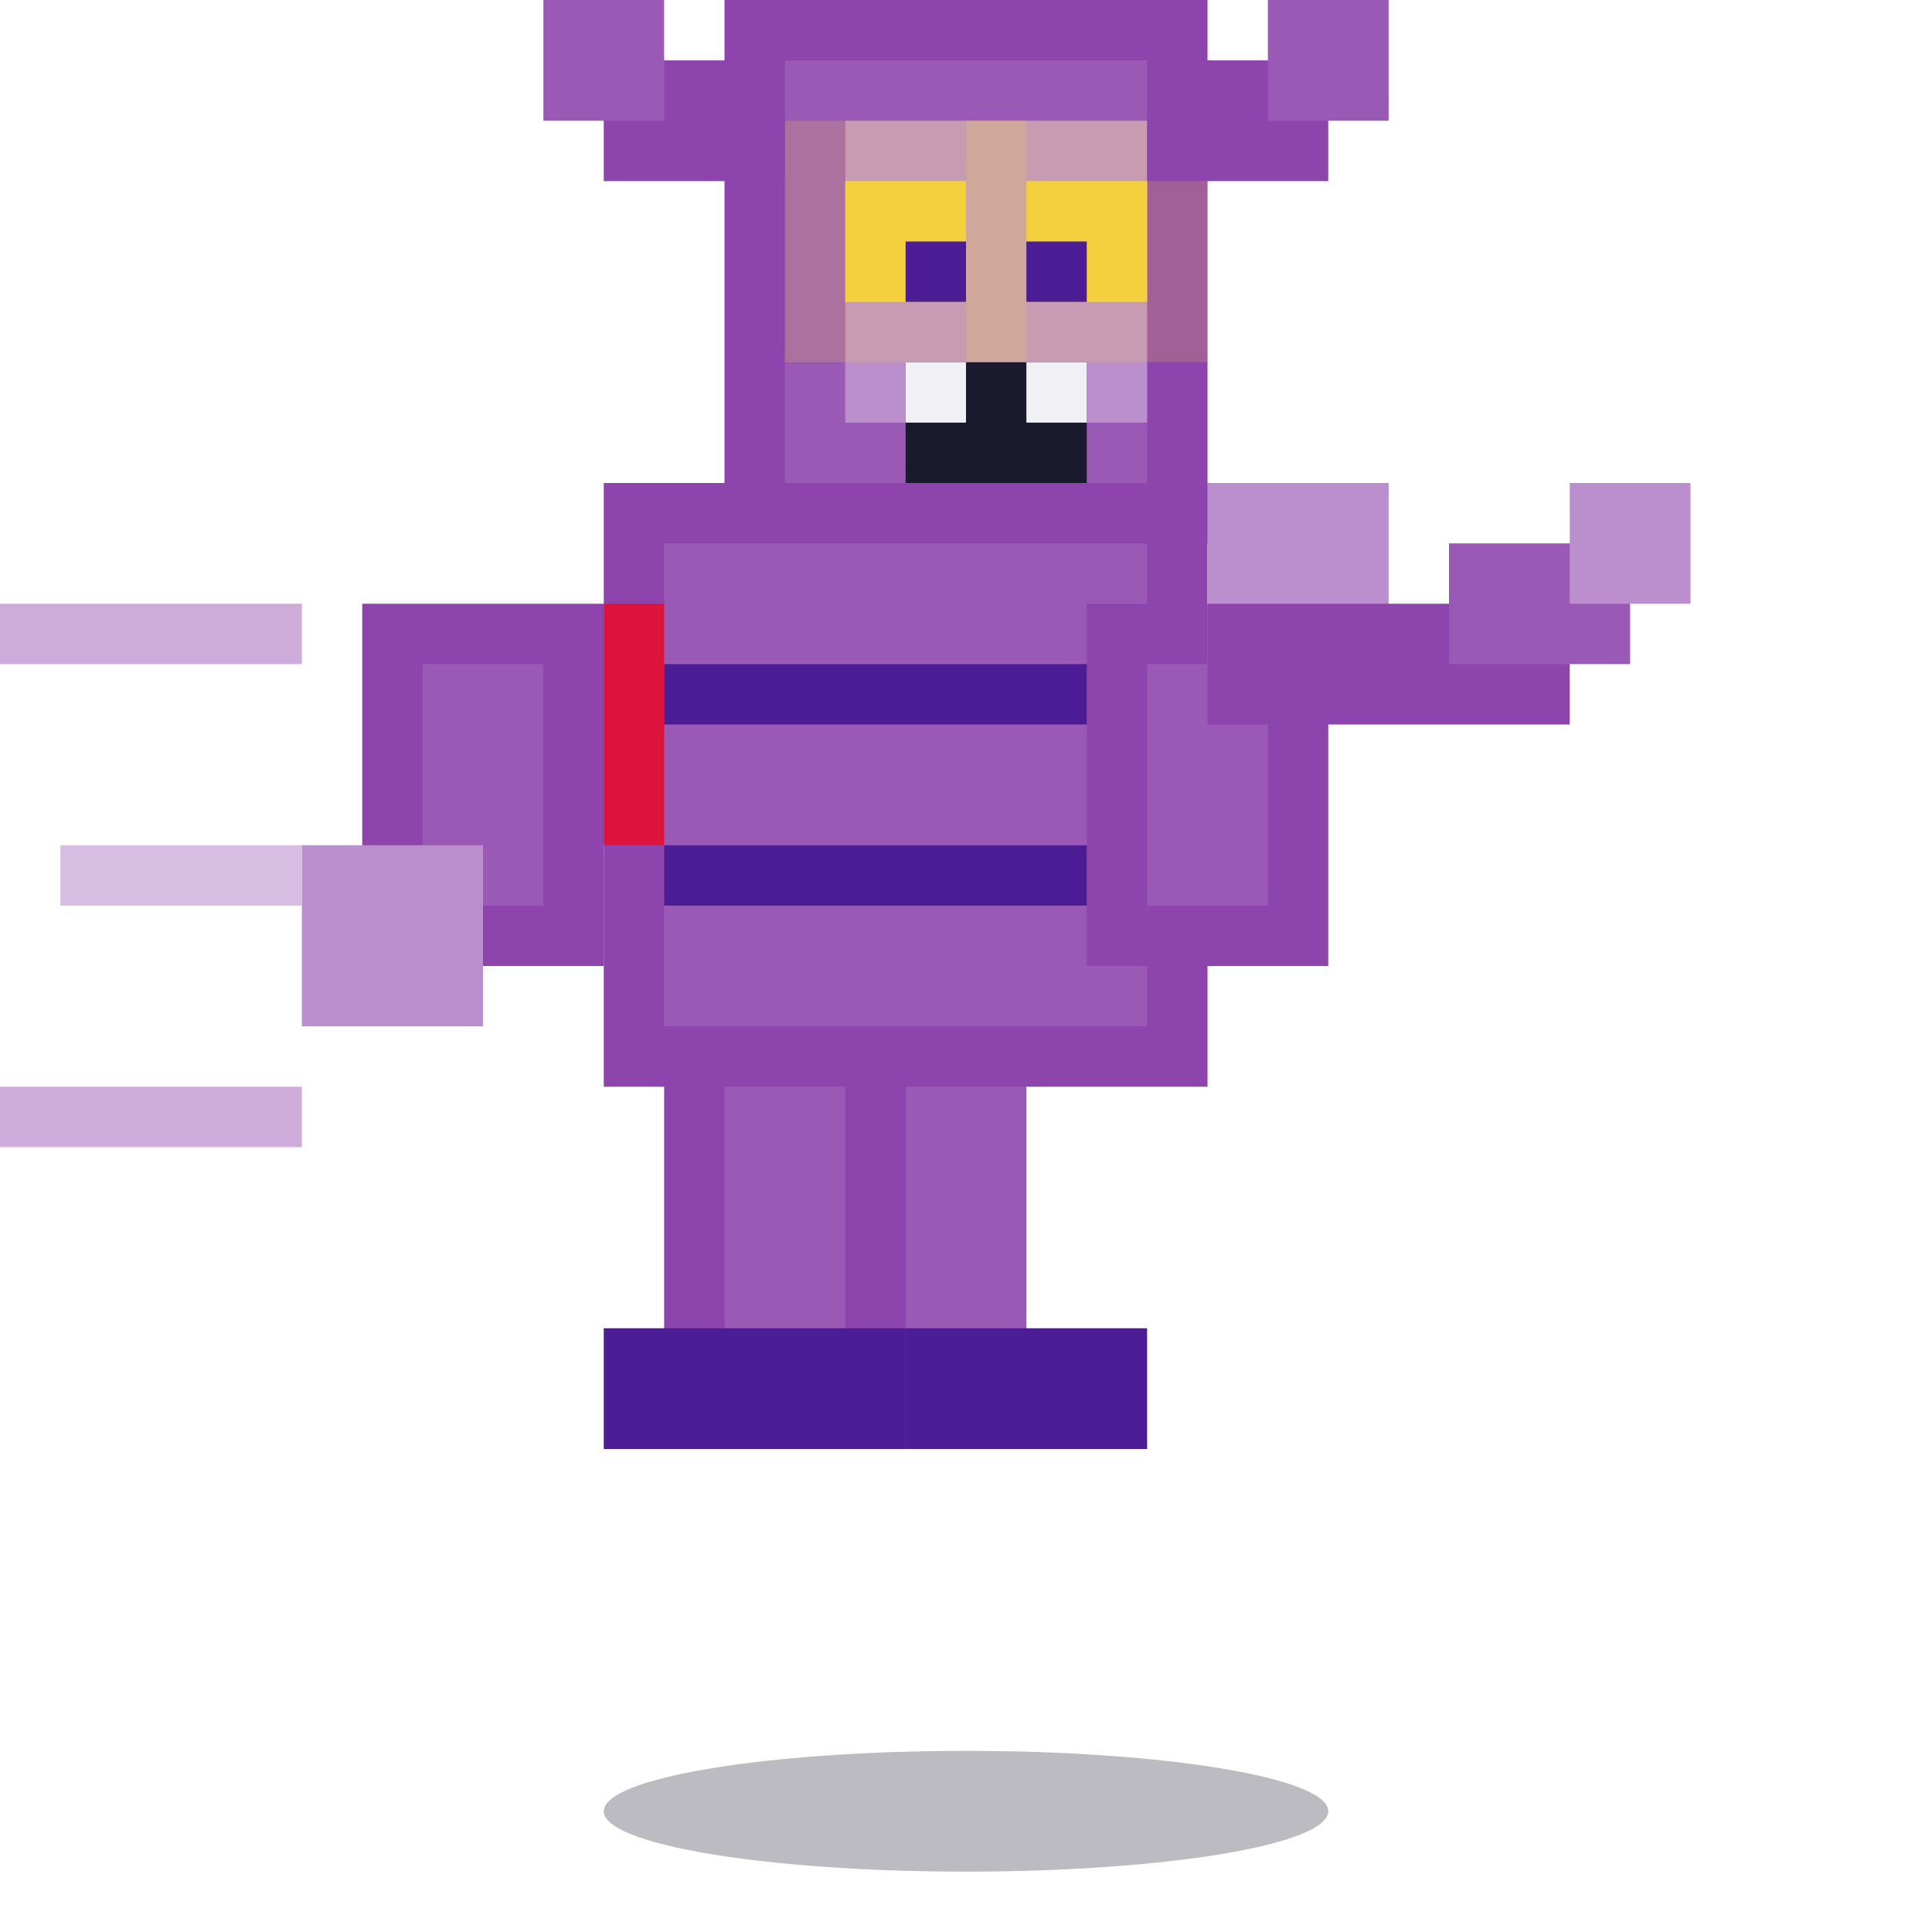
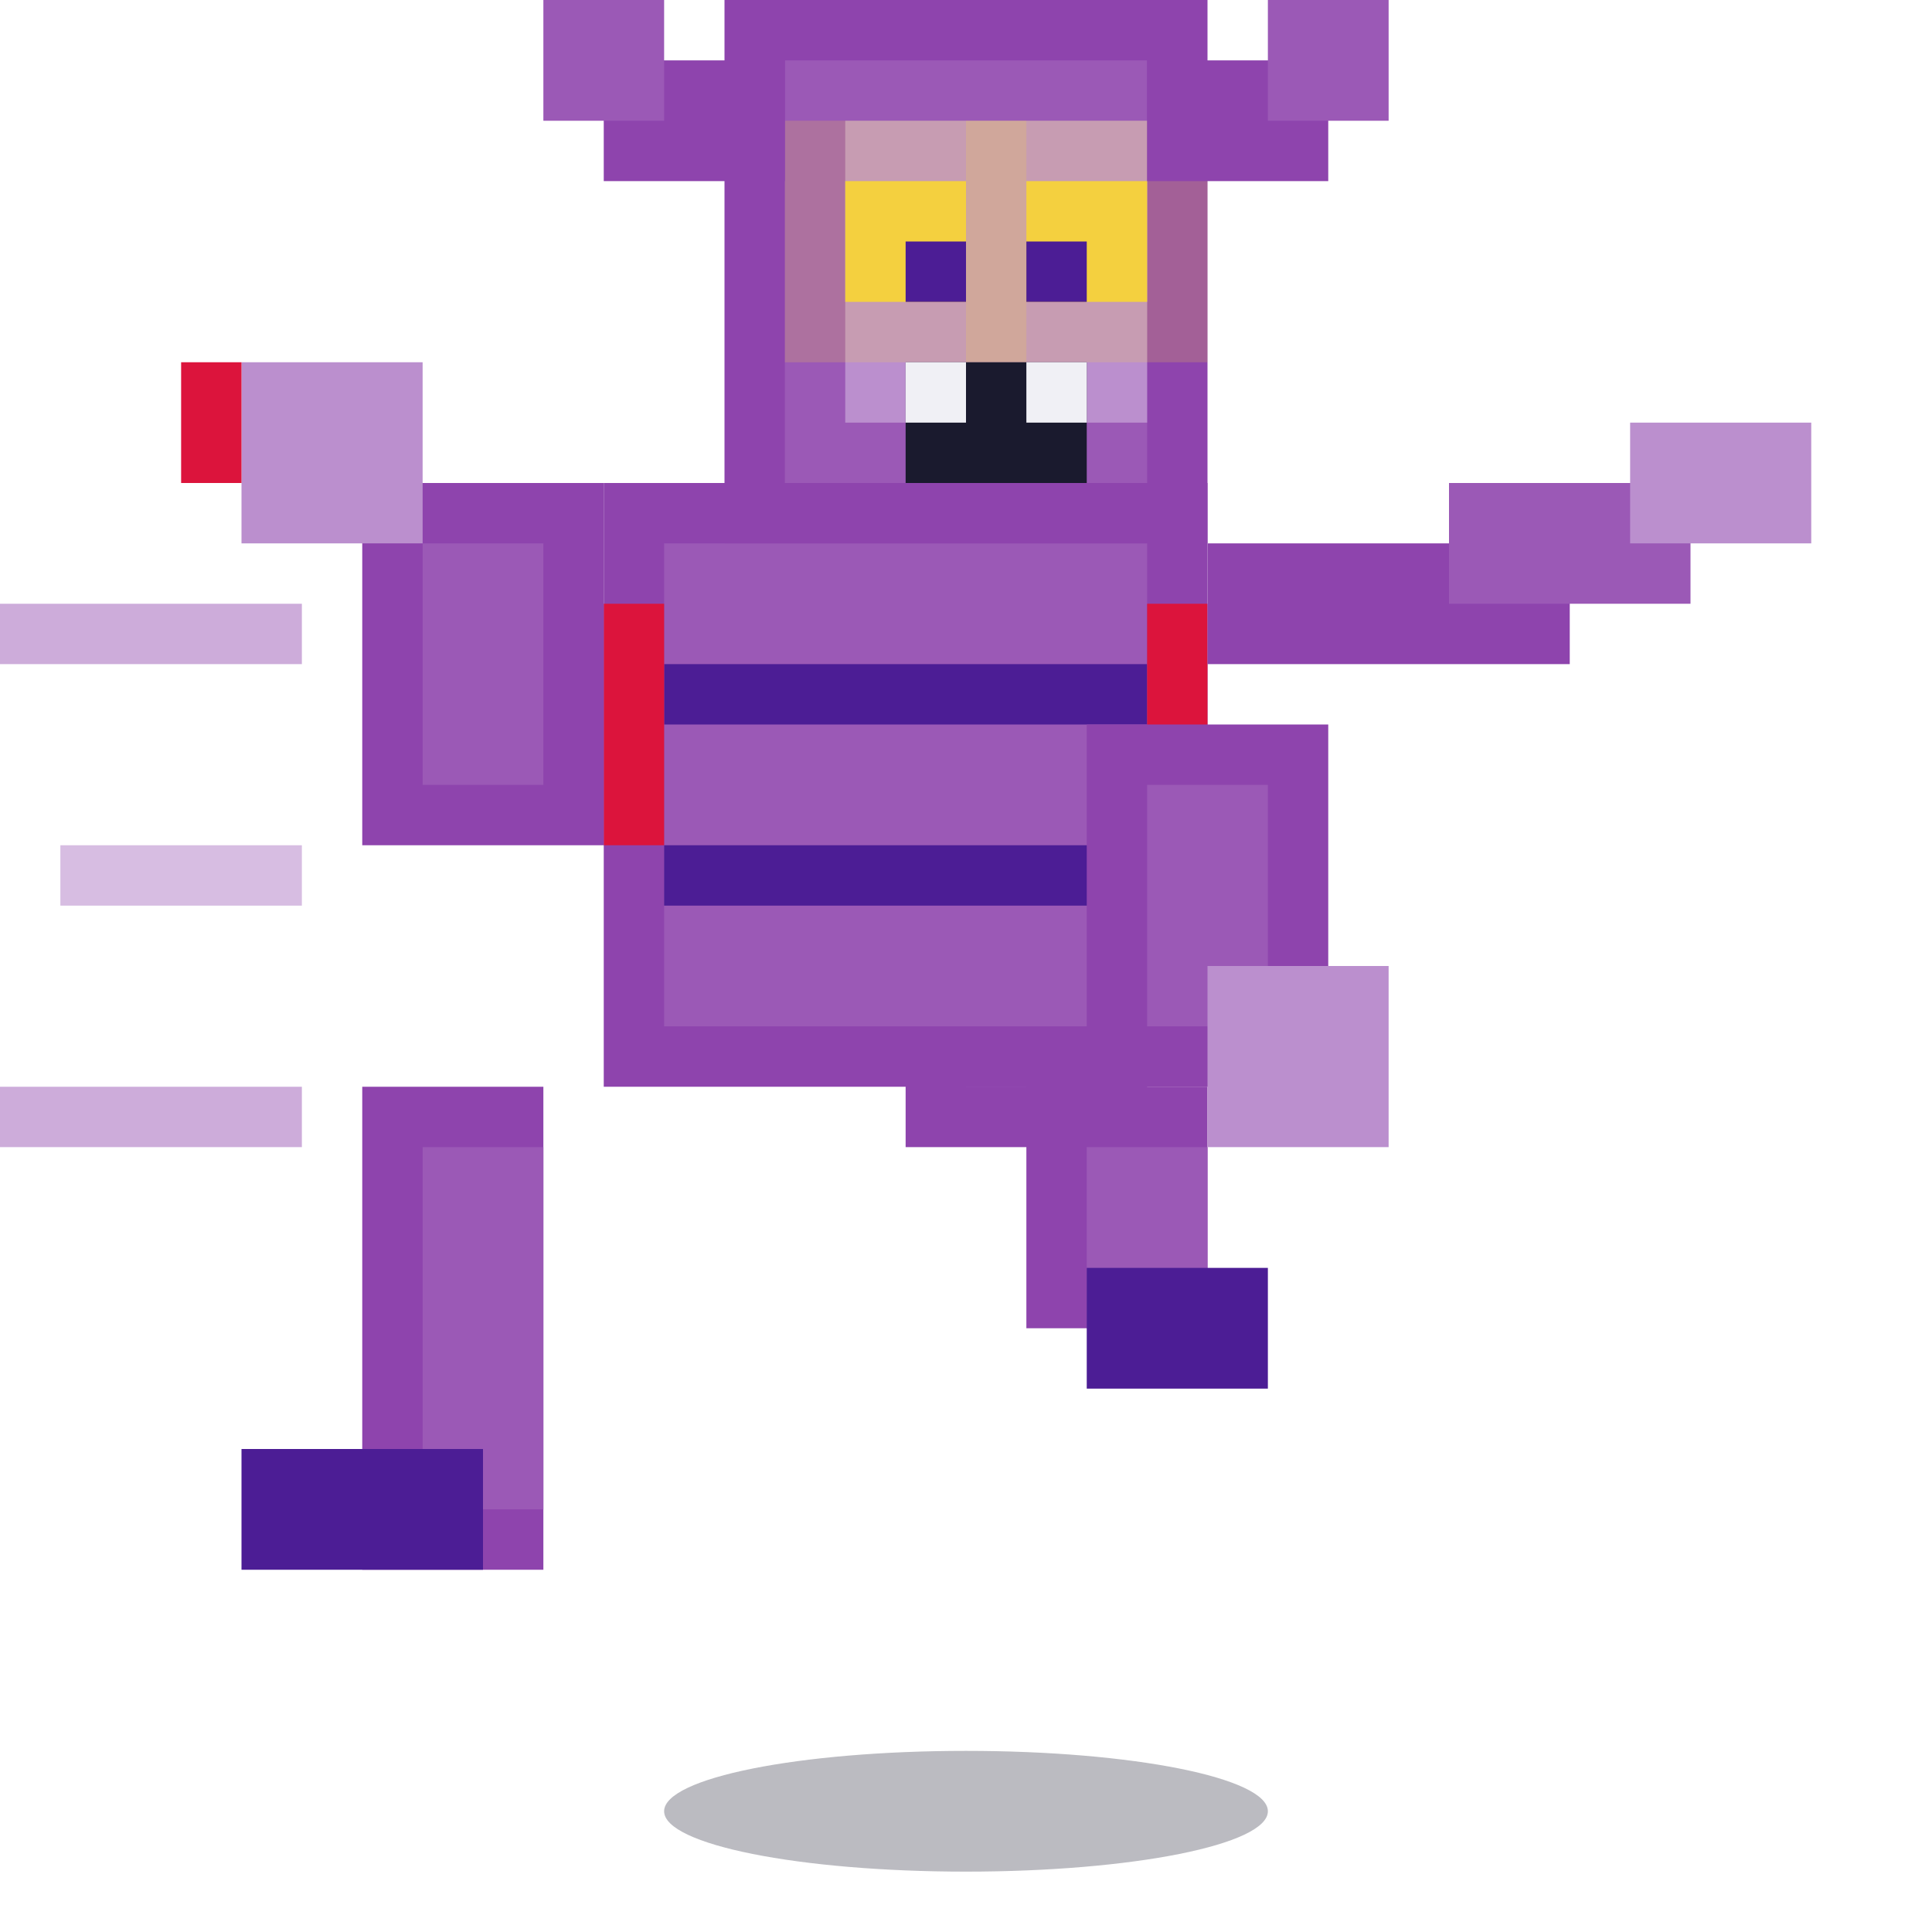
<svg xmlns="http://www.w3.org/2000/svg" viewBox="0 0 32 32" width="32" height="32">
-   <ellipse cx="16" cy="30" rx="6" ry="1" fill="#1a1a2e" opacity="0.3" />
+   <ellipse cx="16" cy="30" rx="5" ry="1" fill="#1a1a2e" opacity="0.3" />
  <rect x="0" y="10" width="5" height="1" fill="#9b59b6" opacity="0.5" />
  <rect x="1" y="14" width="4" height="1" fill="#9b59b6" opacity="0.4" />
  <rect x="0" y="18" width="5" height="1" fill="#9b59b6" opacity="0.5" />
-   <rect x="14" y="16" width="3" height="8" fill="#8e44ad" />
-   <rect x="15" y="17" width="2" height="6" fill="#9b59b6" />
-   <rect x="15" y="22" width="4" height="2" fill="#4c1d95" />
-   <rect x="11" y="15" width="4" height="9" fill="#8e44ad" />
-   <rect x="12" y="16" width="2" height="7" fill="#9b59b6" />
-   <rect x="10" y="22" width="5" height="2" fill="#4c1d95" />
+   <rect x="6" y="18" width="3" height="8" fill="#8e44ad" />
+   <rect x="7" y="19" width="2" height="6" fill="#9b59b6" />
+   <rect x="4" y="24" width="4" height="2" fill="#4c1d95" />
+   <rect x="15" y="14" width="4" height="5" fill="#8e44ad" />
+   <rect x="16" y="15" width="2" height="3" fill="#9b59b6" />
+   <rect x="17" y="18" width="3" height="4" fill="#8e44ad" />
+   <rect x="18" y="19" width="2" height="3" fill="#9b59b6" />
+   <rect x="18" y="21" width="3" height="2" fill="#4c1d95" />
  <rect x="10" y="8" width="10" height="10" fill="#8e44ad" />
  <rect x="11" y="9" width="8" height="8" fill="#9b59b6" />
  <rect x="11" y="11" width="8" height="1" fill="#4c1d95" />
  <rect x="11" y="14" width="8" height="1" fill="#4c1d95" />
  <rect x="10" y="10" width="1" height="4" fill="#dc143c" />
  <rect x="19" y="10" width="1" height="4" fill="#dc143c" />
-   <rect x="6" y="10" width="4" height="6" fill="#8e44ad" />
-   <rect x="7" y="11" width="2" height="4" fill="#9b59b6" />
-   <rect x="5" y="14" width="3" height="3" fill="#bb8fce" />
-   <rect x="18" y="10" width="4" height="6" fill="#8e44ad" />
-   <rect x="19" y="11" width="2" height="4" fill="#9b59b6" />
-   <rect x="20" y="8" width="3" height="3" fill="#bb8fce" />
+   <rect x="6" y="8" width="4" height="6" fill="#8e44ad" />
+   <rect x="7" y="9" width="2" height="4" fill="#9b59b6" />
+   <rect x="4" y="6" width="3" height="3" fill="#bb8fce" />
+   <rect x="3" y="6" width="1" height="2" fill="#dc143c" />
+   <rect x="18" y="12" width="4" height="6" fill="#8e44ad" />
+   <rect x="19" y="13" width="2" height="4" fill="#9b59b6" />
+   <rect x="20" y="16" width="3" height="3" fill="#bb8fce" />
  <rect x="12" y="0" width="8" height="9" fill="#8e44ad" />
  <rect x="13" y="1" width="6" height="7" fill="#9b59b6" />
  <rect x="14" y="2" width="5" height="5" fill="#bb8fce" />
  <rect x="14" y="3" width="2" height="2" fill="#f4d03f" />
  <rect x="17" y="3" width="2" height="2" fill="#f4d03f" />
  <rect x="13" y="2" width="4" height="4" fill="#f4d03f" opacity="0.2" />
  <rect x="16" y="2" width="4" height="4" fill="#f4d03f" opacity="0.2" />
  <rect x="15" y="4" width="1" height="1" fill="#4c1d95" />
  <rect x="17" y="4" width="1" height="1" fill="#4c1d95" />
  <rect x="15" y="6" width="3" height="2" fill="#1a1a2e" />
  <rect x="15" y="6" width="1" height="1" fill="#f0f0f5" />
  <rect x="17" y="6" width="1" height="1" fill="#f0f0f5" />
  <rect x="10" y="1" width="3" height="2" fill="#8e44ad" />
  <rect x="9" y="0" width="2" height="2" fill="#9b59b6" />
  <rect x="19" y="1" width="3" height="2" fill="#8e44ad" />
  <rect x="21" y="0" width="2" height="2" fill="#9b59b6" />
-   <rect x="20" y="10" width="6" height="2" fill="#8e44ad" />
-   <rect x="24" y="9" width="3" height="2" fill="#9b59b6" />
-   <rect x="26" y="8" width="2" height="2" fill="#bb8fce" />
+   <rect x="20" y="9" width="6" height="2" fill="#8e44ad" />
+   <rect x="24" y="8" width="4" height="2" fill="#9b59b6" />
+   <rect x="27" y="7" width="3" height="2" fill="#bb8fce" />
</svg>
